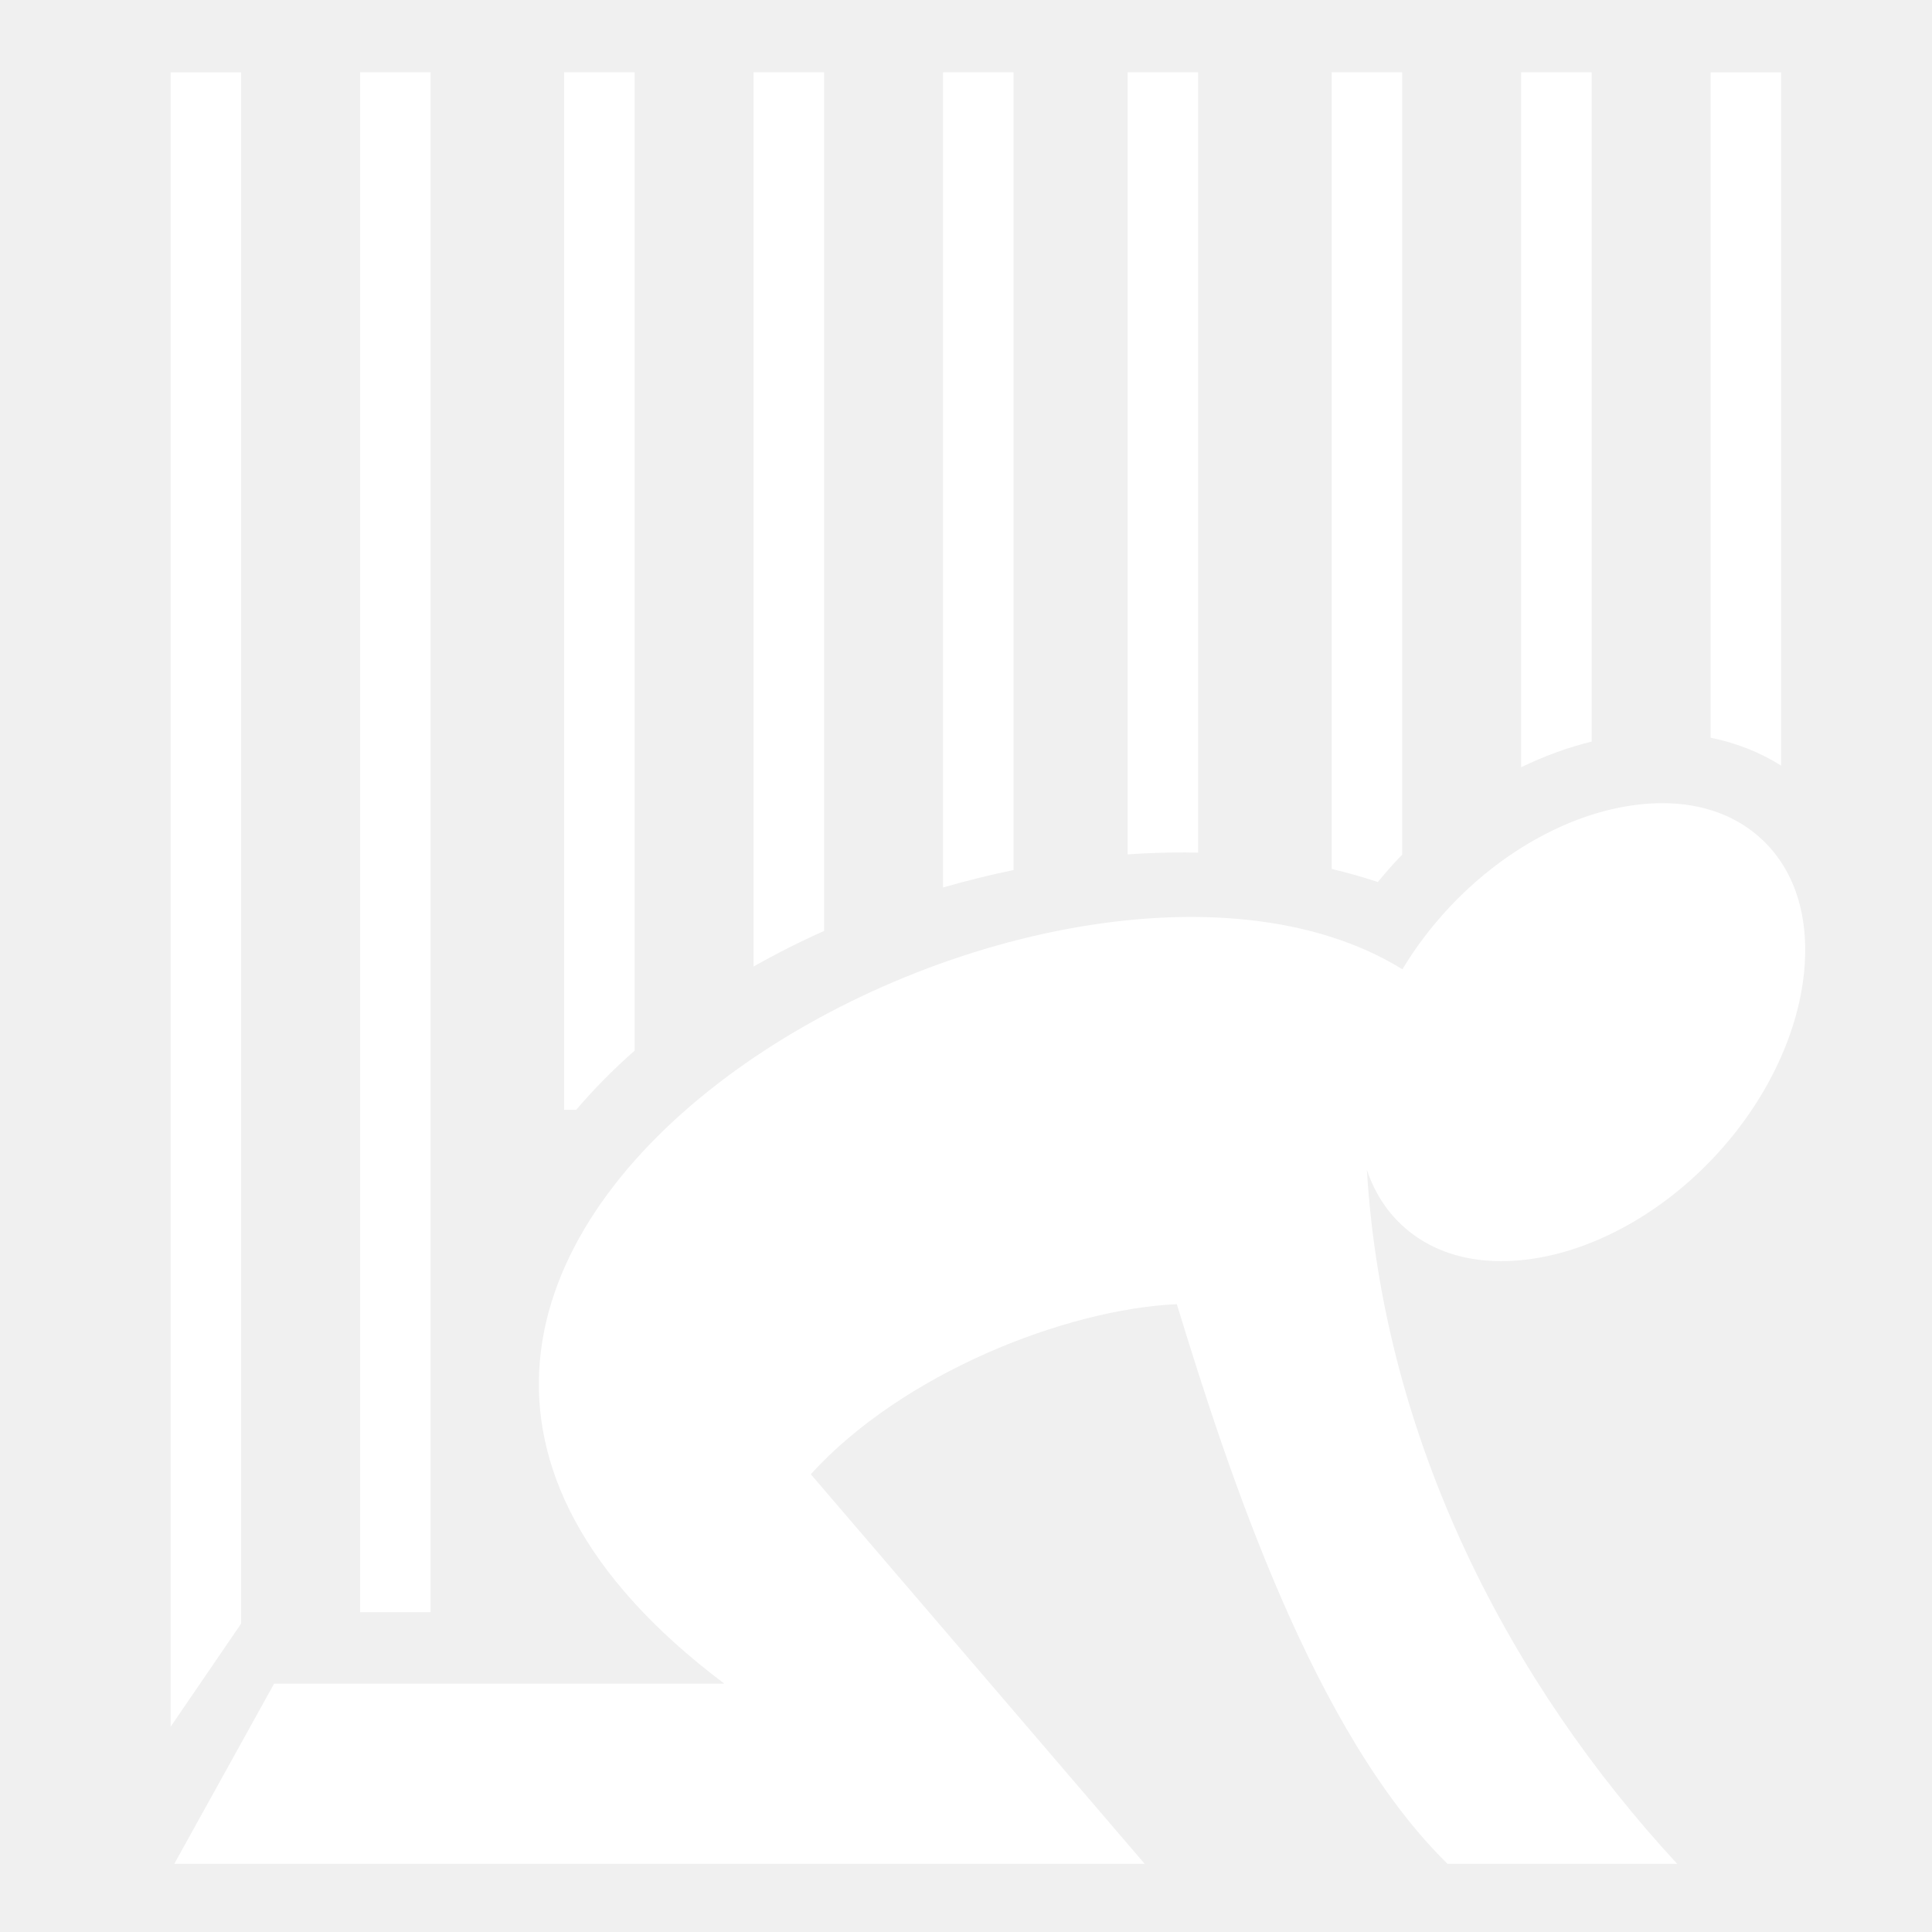
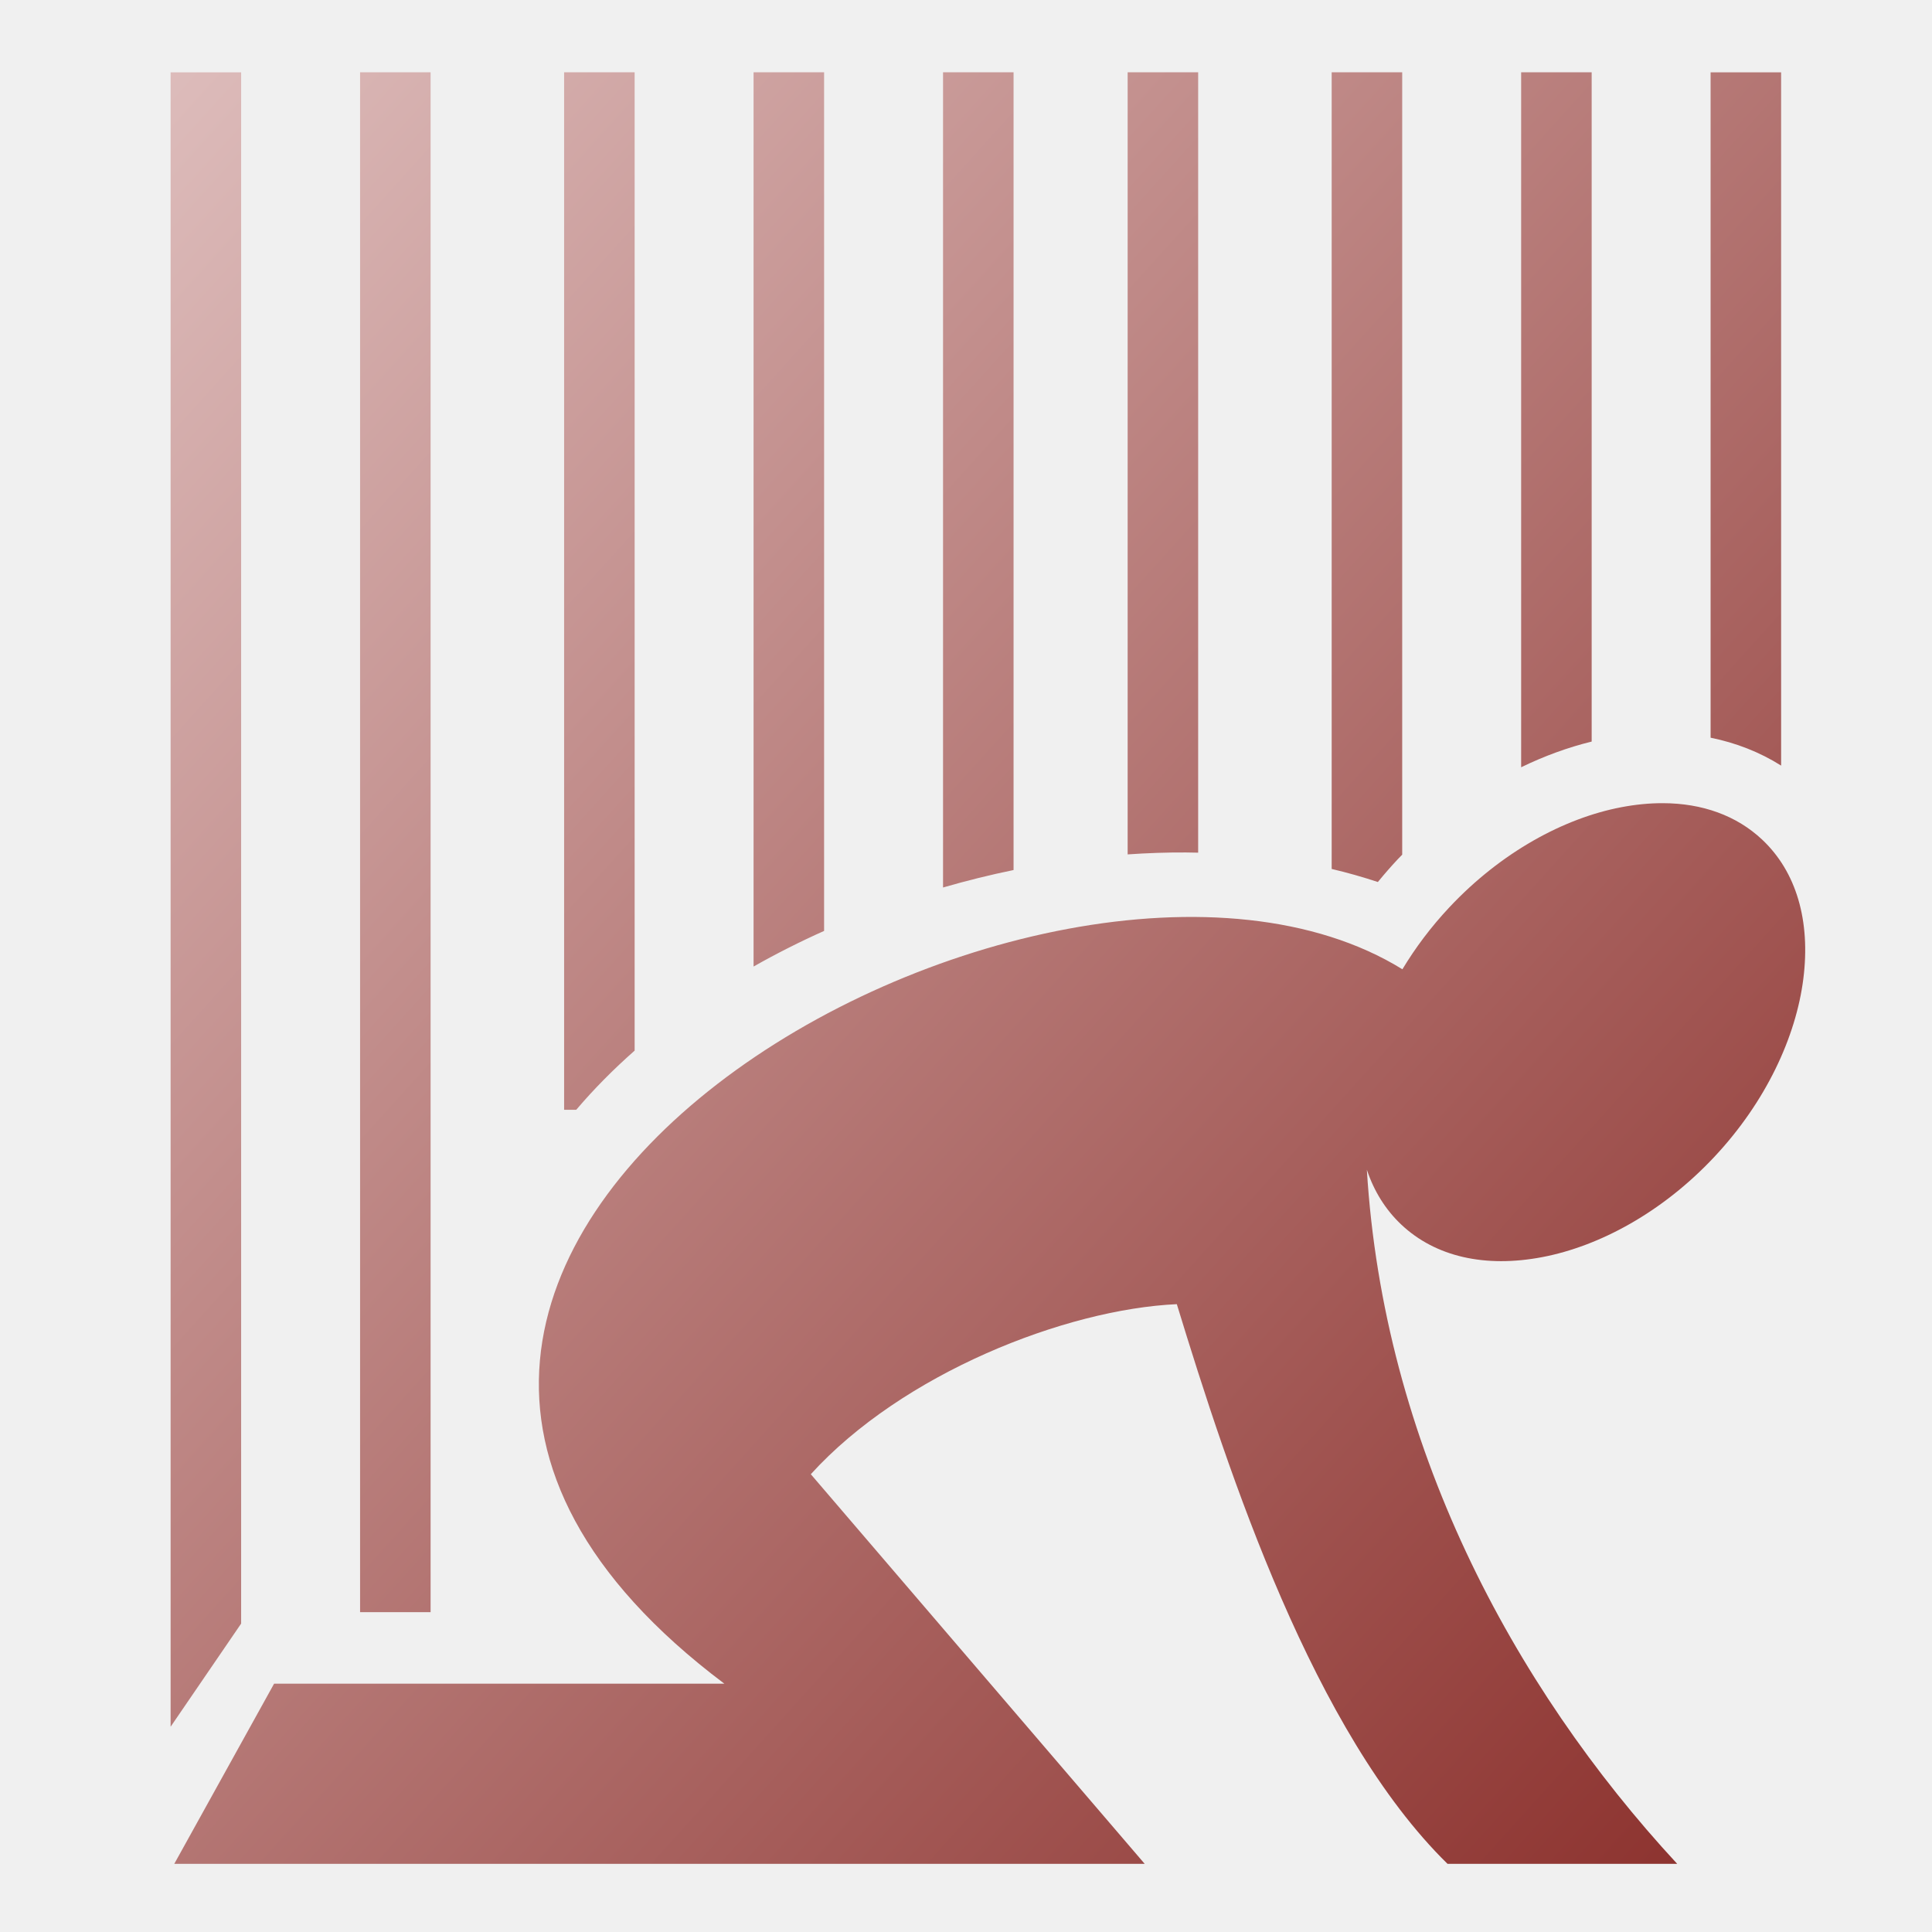
<svg xmlns="http://www.w3.org/2000/svg" viewBox="0 0 512 512" style="height: 512px; width: 512px;">
+   <defs>
+     <linearGradient x1="0" x2="1" y1="0" y2="1" id="lorc-despair-gradient-1">
+       <stop offset="0%" stop-color="#ddbcbb" stop-opacity="1" />
+       <stop offset="100%" stop-color="#8a2e2a" stop-opacity="1" />
+     </linearGradient>
+   </defs>
  <g class="" transform="translate(0,0)" style="">
-     <path d="M45.215 19.162v438.443l18.687-27.334V19.163H45.215zm50.21 0v408.082h18.688V19.162H95.426zm54.07 0V294.11h3.21c4.71-5.543 9.902-10.77 15.48-15.684V19.162h-18.69zm50.21 0v236.98c6.047-3.43 12.296-6.582 18.69-9.44V19.16h-18.69zm50.21 0v216.033c6.18-1.787 12.42-3.34 18.69-4.625V19.162h-18.69zm48.923 0v207.262c5.177-.357 10.33-.54 15.432-.512 1.088.006 2.17.03 3.255.055V19.162h-18.687zm54.07 0v211.12c4.172.978 8.25 2.142 12.237 3.46 1.688-2.06 3.45-4.088 5.31-6.07.376-.4.763-.78 1.143-1.174V19.162h-18.69zm50.21 0v184.172c6.14-2.986 12.41-5.27 18.69-6.81V19.16h-18.69zm50.208 0v176.336c6.655 1.35 12.978 3.786 18.69 7.395V19.163h-18.69zM440.61 212.85c-3.508-.006-7.176.35-10.97 1.074-15.174 2.895-31.835 11.907-45.554 26.533-4.884 5.208-9.023 10.747-12.434 16.412-93.246-57.583-331.013 75.585-179.697 189.32H72.64l-26.453 47.744h257.165l-88.48-103.25c24.272-26.71 67.455-43.708 96.997-45.067 13.792 45.098 36.248 113.5 71.734 148.315h60.865c-43.9-47.444-77.84-111.502-82.236-183.94 1.887 5.67 4.938 10.597 9.137 14.55 9.046 8.518 22.192 11.497 37.366 8.603 15.175-2.895 31.838-11.905 45.557-26.532 13.72-14.626 21.666-31.854 23.61-47.22 1.943-15.367-1.85-28.35-10.895-36.868-6.784-6.387-15.875-9.66-26.4-9.675z" fill="#fff" fill-opacity="1" />
+     <path d="M45.215 19.162v438.443l18.687-27.334V19.163H45.215zm50.21 0v408.082h18.688V19.162H95.426zm54.07 0V294.11h3.21c4.71-5.543 9.902-10.77 15.48-15.684V19.162h-18.69zm50.21 0v236.98c6.047-3.43 12.296-6.582 18.69-9.44V19.16h-18.69zm50.21 0v216.033c6.18-1.787 12.42-3.34 18.69-4.625V19.162h-18.69zm48.923 0v207.262c5.177-.357 10.33-.54 15.432-.512 1.088.006 2.17.03 3.255.055V19.162h-18.687zm54.07 0v211.12c4.172.978 8.25 2.142 12.237 3.46 1.688-2.06 3.45-4.088 5.31-6.07.376-.4.763-.78 1.143-1.174V19.162h-18.69zm50.21 0v184.172c6.14-2.986 12.41-5.27 18.69-6.81V19.16h-18.69zm50.208 0v176.336c6.655 1.35 12.978 3.786 18.69 7.395V19.163h-18.69zM440.61 212.85c-3.508-.006-7.176.35-10.97 1.074-15.174 2.895-31.835 11.907-45.554 26.533-4.884 5.208-9.023 10.747-12.434 16.412-93.246-57.583-331.013 75.585-179.697 189.32H72.64l-26.453 47.744h257.165l-88.48-103.25c24.272-26.71 67.455-43.708 96.997-45.067 13.792 45.098 36.248 113.5 71.734 148.315h60.865c-43.9-47.444-77.84-111.502-82.236-183.94 1.887 5.67 4.938 10.597 9.137 14.55 9.046 8.518 22.192 11.497 37.366 8.603 15.175-2.895 31.838-11.905 45.557-26.532 13.72-14.626 21.666-31.854 23.61-47.22 1.943-15.367-1.85-28.35-10.895-36.868-6.784-6.387-15.875-9.66-26.4-9.675z" fill="url(#lorc-despair-gradient-1)" />
  </g>
</svg>
